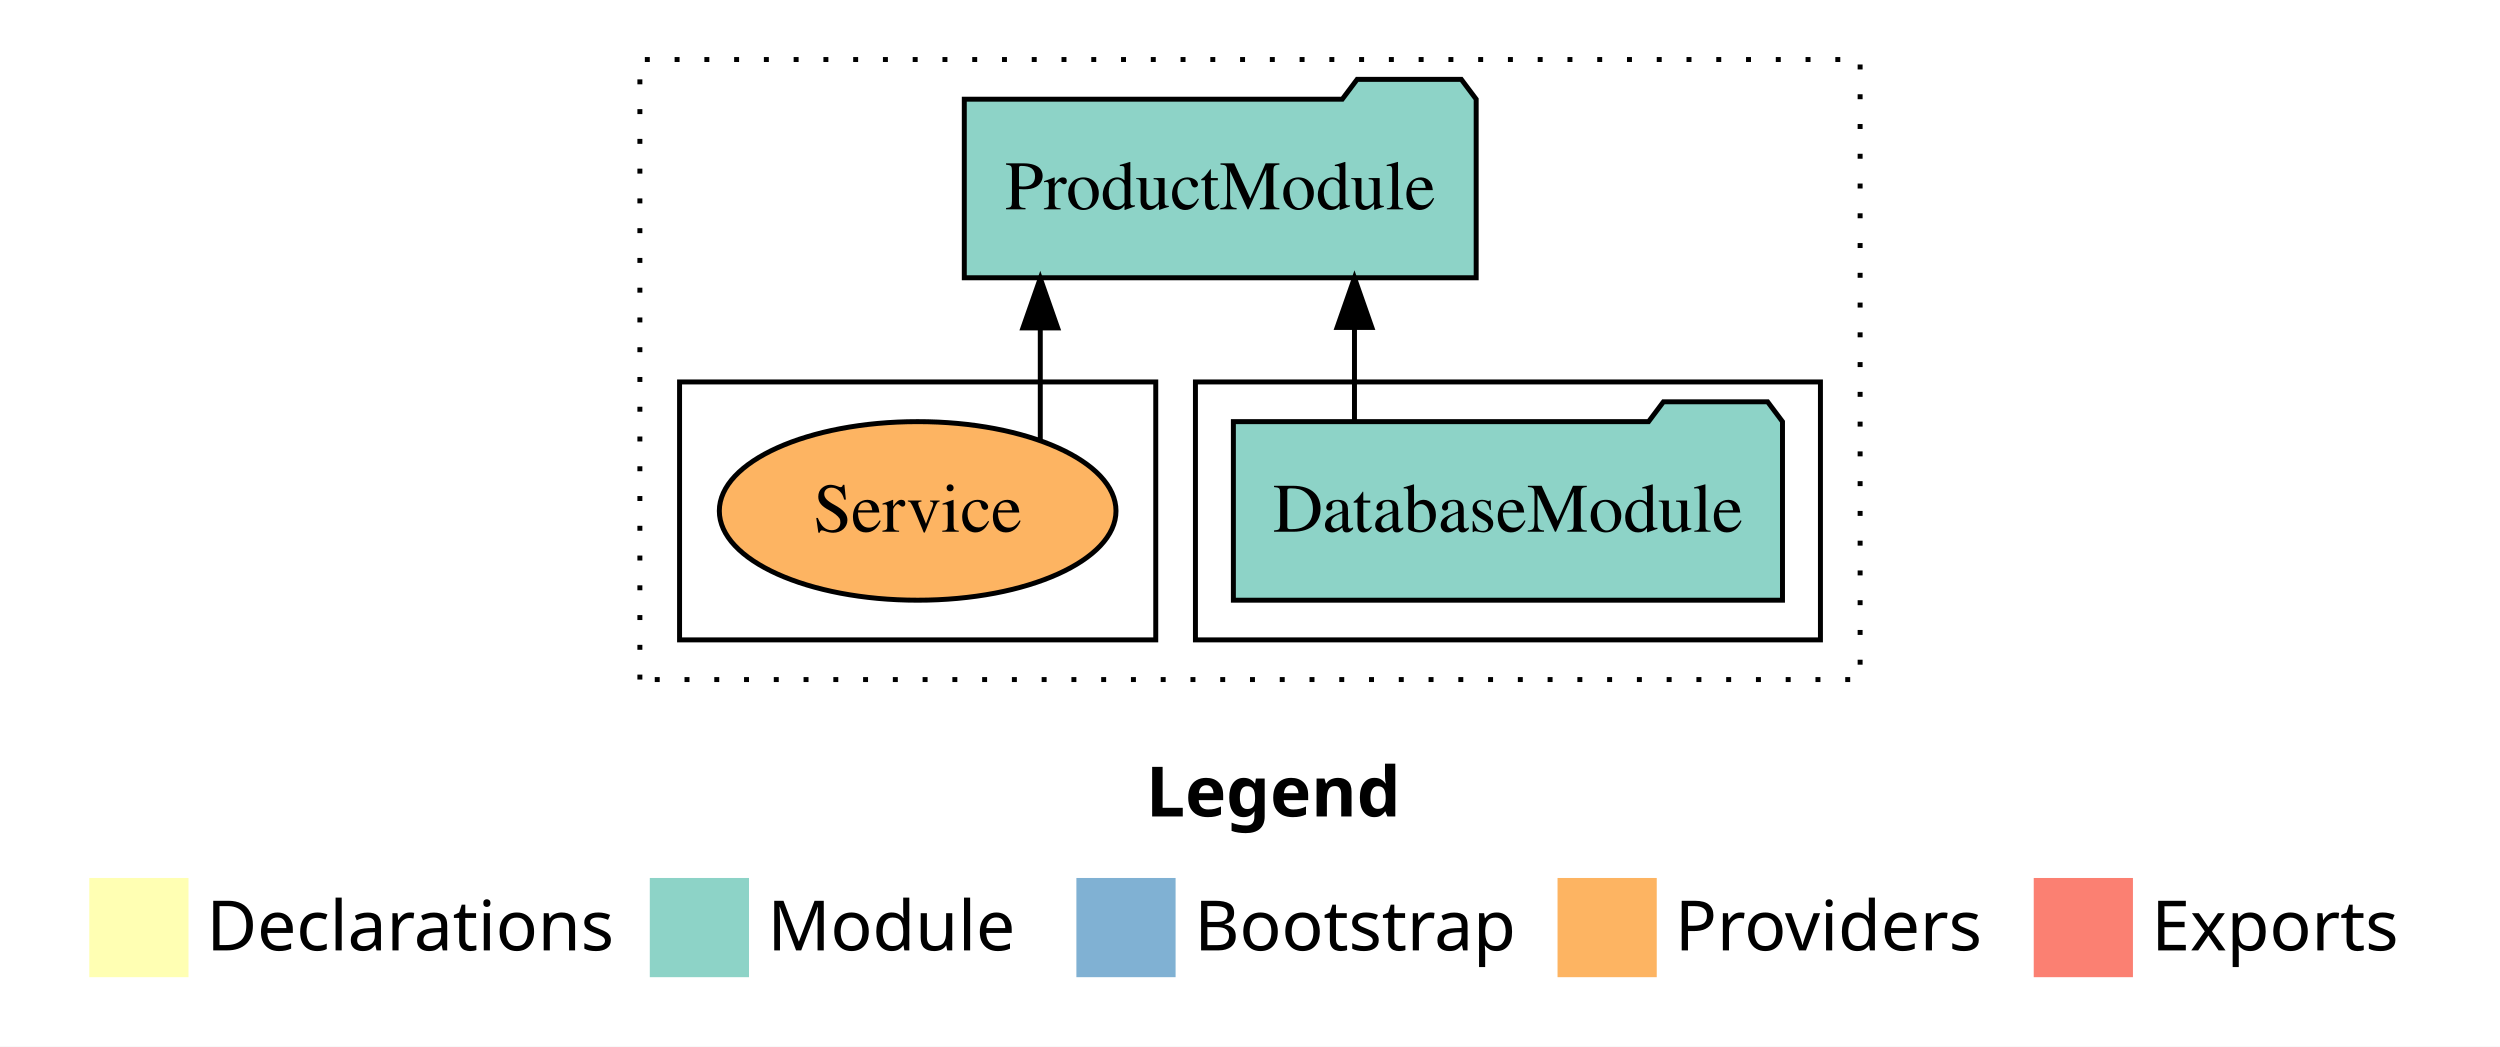
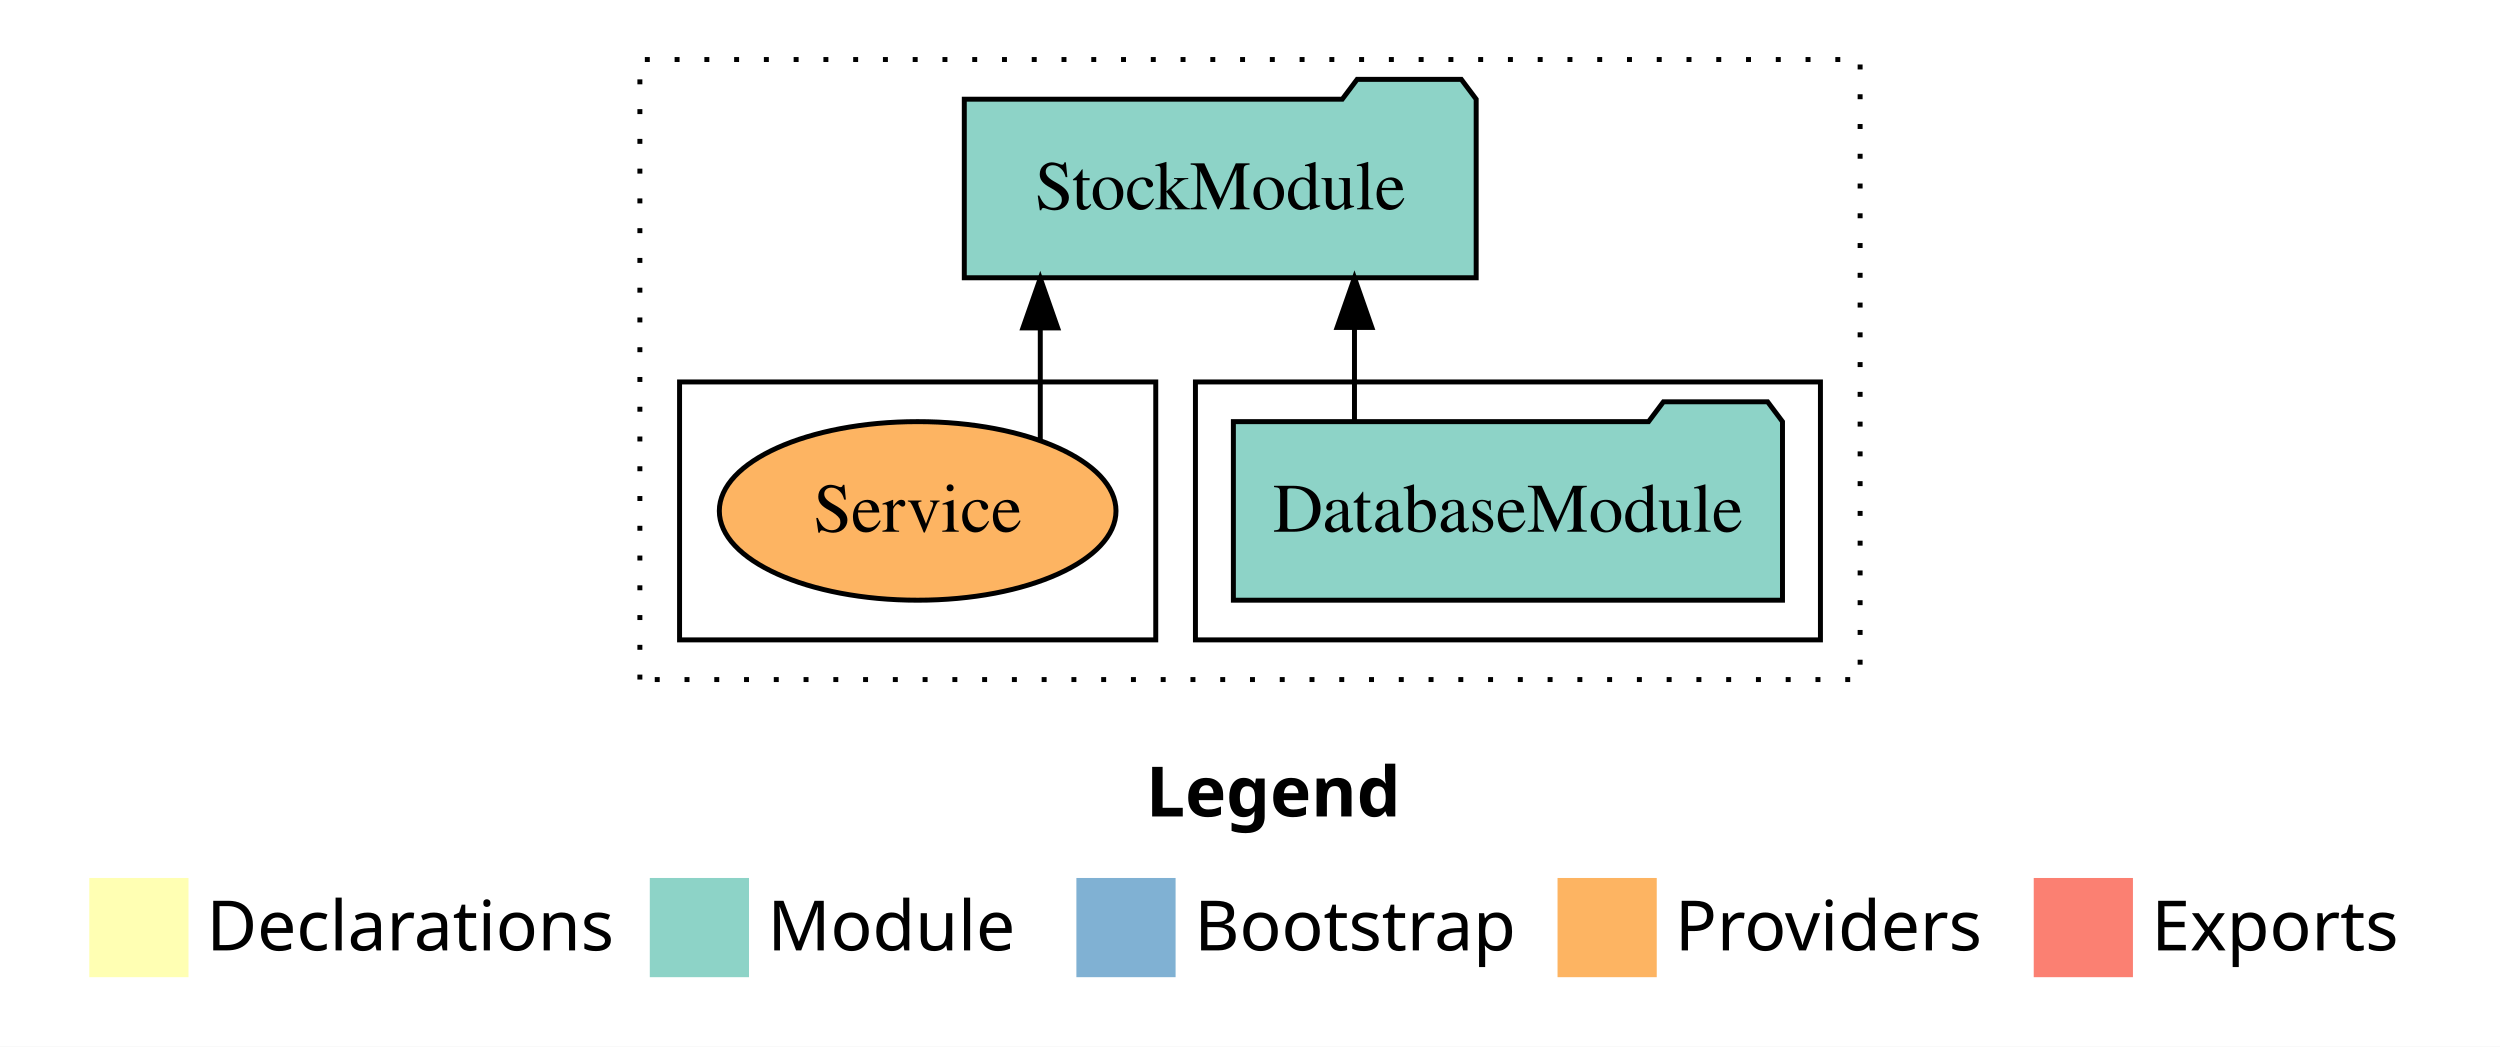
<svg xmlns="http://www.w3.org/2000/svg" width="504pt" height="211pt" viewBox="0.00 0.00 504.00 211.00">
  <g id="graph0" class="graph" transform="scale(1 1) rotate(0) translate(4 207)">
    <polygon fill="#ffffff" stroke="transparent" points="-4,4 -4,-207 500,-207 500,4 -4,4" />
    <text text-anchor="start" x="227.009" y="-42.4" font-family="sans-serif" font-weight="bold" font-size="14.00" fill="#000000">Legend</text>
    <polygon fill="#ffffb3" stroke="transparent" points="14,-10 14,-30 34,-30 34,-10 14,-10" />
    <text text-anchor="start" x="37.629" y="-15.4" font-family="sans-serif" font-size="14.00" fill="#000000">  Declarations</text>
    <polygon fill="#8dd3c7" stroke="transparent" points="127,-10 127,-30 147,-30 147,-10 127,-10" />
    <text text-anchor="start" x="150.725" y="-15.4" font-family="sans-serif" font-size="14.00" fill="#000000">  Module</text>
    <polygon fill="#80b1d3" stroke="transparent" points="213,-10 213,-30 233,-30 233,-10 213,-10" />
    <text text-anchor="start" x="236.781" y="-15.4" font-family="sans-serif" font-size="14.00" fill="#000000">  Bootstrap</text>
    <polygon fill="#fdb462" stroke="transparent" points="310,-10 310,-30 330,-30 330,-10 310,-10" />
    <text text-anchor="start" x="333.673" y="-15.4" font-family="sans-serif" font-size="14.00" fill="#000000">  Providers</text>
    <polygon fill="#fb8072" stroke="transparent" points="406,-10 406,-30 426,-30 426,-10 406,-10" />
    <text text-anchor="start" x="429.726" y="-15.4" font-family="sans-serif" font-size="14.00" fill="#000000">  Exports</text>
    <g id="clust1" class="cluster">
      <polygon fill="none" stroke="#000000" stroke-dasharray="1,5" points="125,-70 125,-195 371,-195 371,-70 125,-70" />
    </g>
    <g id="clust3" class="cluster">
      <polygon fill="none" stroke="#000000" points="237,-78 237,-130 363,-130 363,-78 237,-78" />
    </g>
    <g id="clust6" class="cluster">
      <polygon fill="none" stroke="#000000" points="133,-78 133,-130 229,-130 229,-78 133,-78" />
    </g>
    <g id="node1" class="node">
      <polygon fill="#8dd3c7" stroke="#000000" points="355.35,-122 352.35,-126 331.35,-126 328.35,-122 244.65,-122 244.65,-86 355.35,-86 355.35,-122" />
      <text text-anchor="middle" x="300" y="-99.8" font-family="Times,serif" font-size="14.00" fill="#000000">DatabaseModule</text>
    </g>
    <g id="node2" class="node">
      <polygon fill="#8dd3c7" stroke="#000000" points="293.598,-187 290.598,-191 269.598,-191 266.598,-187 190.402,-187 190.402,-151 293.598,-151 293.598,-187" />
-       <text text-anchor="middle" x="242" y="-164.8" font-family="Times,serif" font-size="14.00" fill="#000000">ProductModule</text>
+       <text text-anchor="middle" x="242" y="-164.8" font-family="Times,serif" font-size="14.00" fill="#000000">StockModule</text>
    </g>
    <g id="edge1" class="edge">
      <path fill="none" stroke="#000000" d="M269.062,-122.106C269.062,-122.106 269.062,-140.991 269.062,-140.991" />
      <polygon fill="#000000" stroke="#000000" points="265.562,-140.991 269.062,-150.991 272.562,-140.991 265.562,-140.991" />
    </g>
    <g id="node3" class="node">
      <ellipse fill="#fdb462" stroke="#000000" cx="181" cy="-104" rx="39.984" ry="18" />
      <text text-anchor="middle" x="181" y="-99.8" font-family="Times,serif" font-size="14.00" fill="#000000">Service</text>
    </g>
    <g id="edge2" class="edge">
      <path fill="none" stroke="#000000" d="M205.721,-118.426C205.721,-118.426 205.721,-140.894 205.721,-140.894" />
      <polygon fill="#000000" stroke="#000000" points="202.221,-140.894 205.721,-150.894 209.221,-140.894 202.221,-140.894" />
    </g>
  </g>
</svg>
